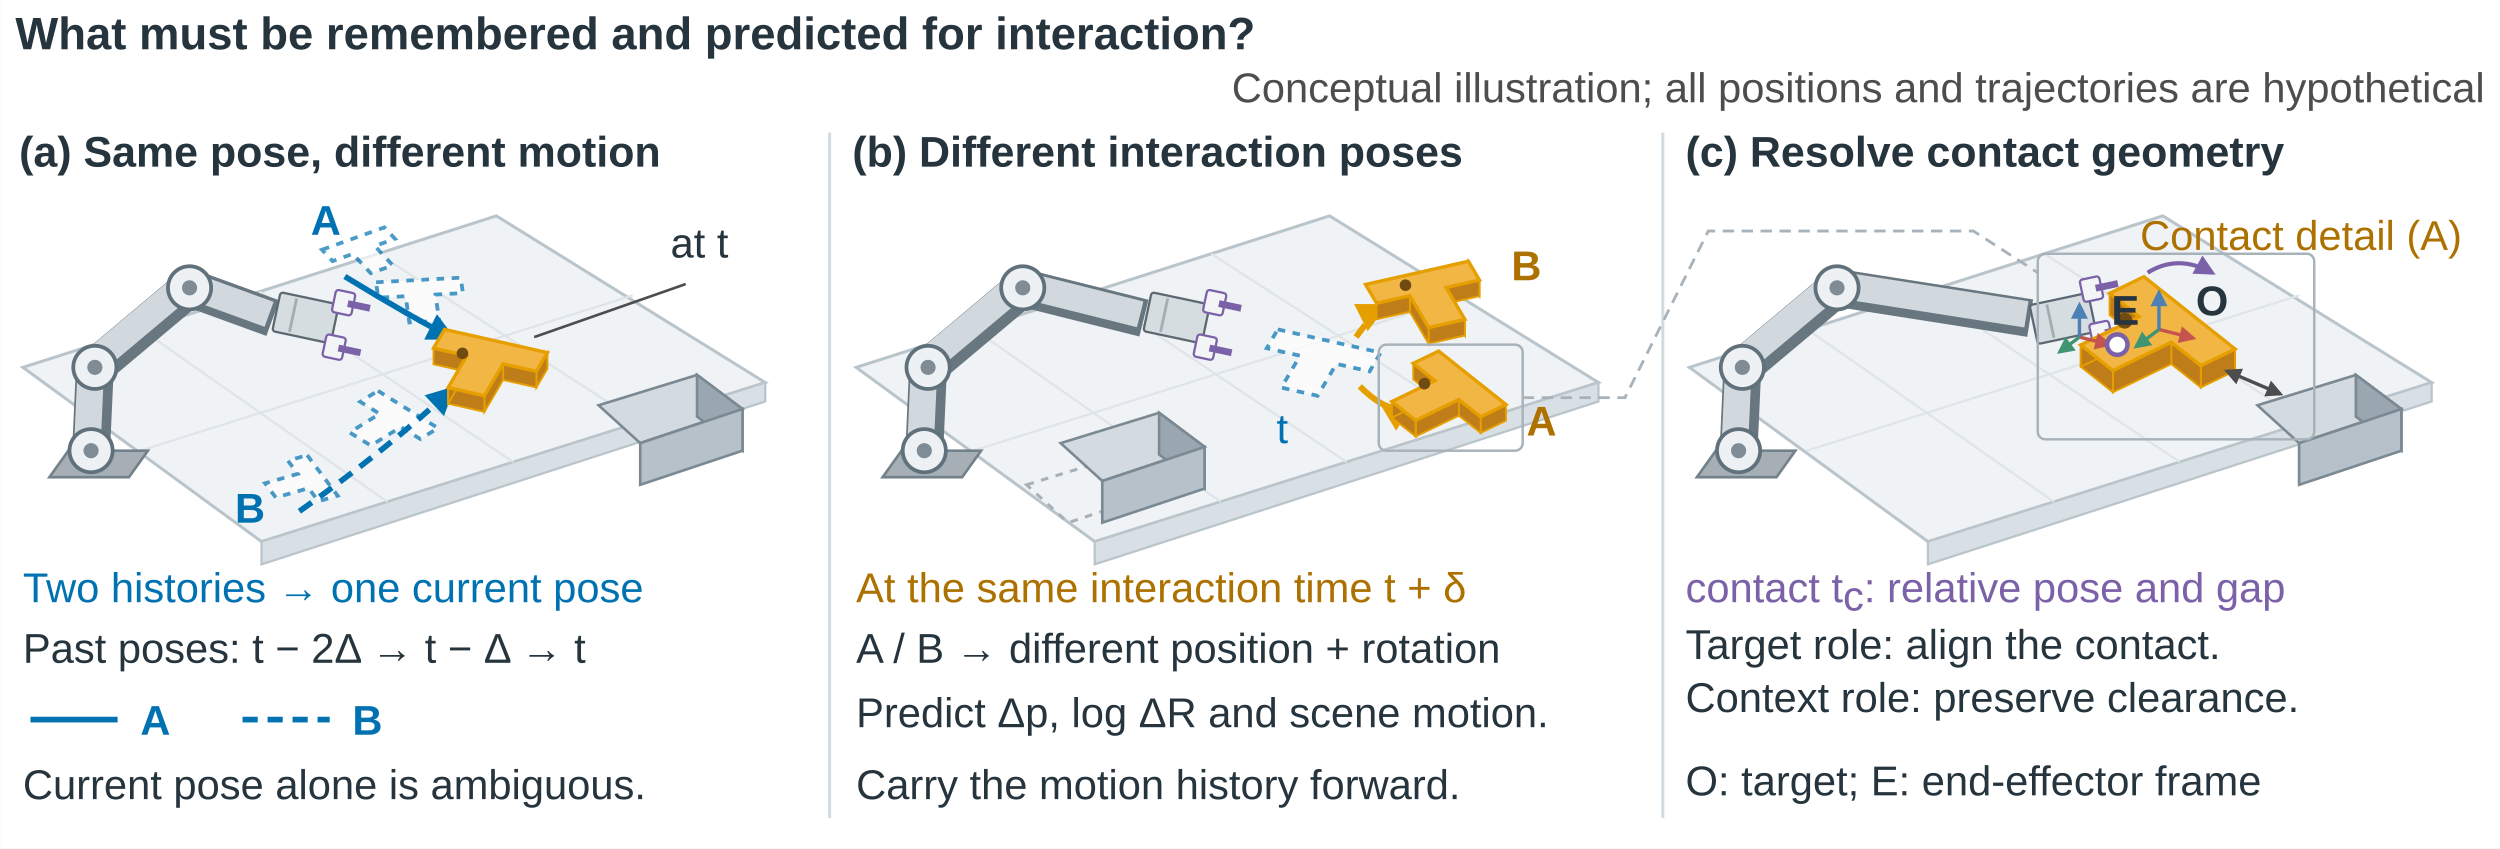
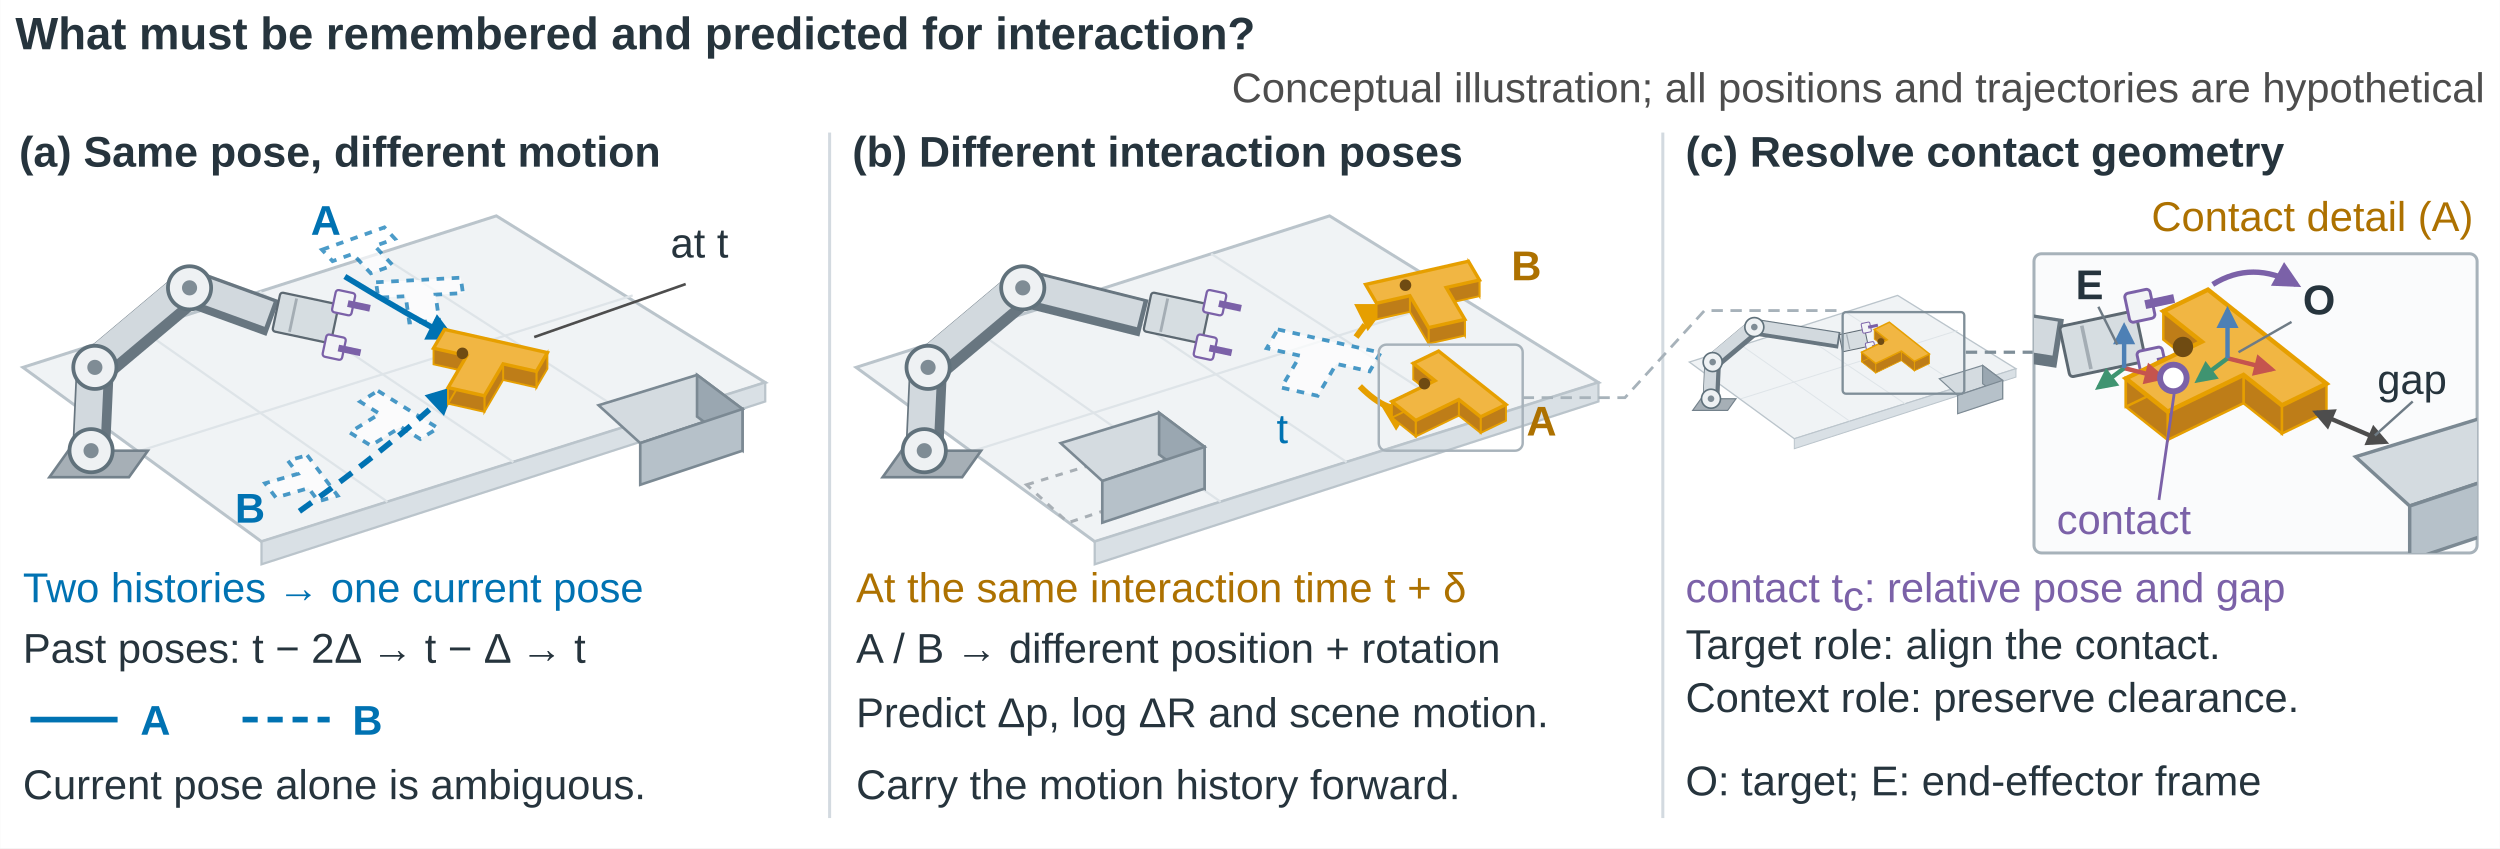
<svg xmlns="http://www.w3.org/2000/svg" width="6.875in" height="2.333in" viewBox="0 0 660 224">
  <defs>
    <marker id="arrow" viewBox="0 0 10 10" refX="8" refY="5" markerWidth="5" markerHeight="5" orient="auto-start-reverse">
      <path d="M0 0L10 5L0 10Z" fill="context-stroke" />
    </marker>
  </defs>
  <rect width="660" height="224" fill="white" />
  <g font-family="Arial, Helvetica, sans-serif" font-size="11" fill="#26343D">
    <text x="4" y="13" font-size="12" font-weight="bold" fill="#26343D" text-anchor="start">What must be remembered and predicted for interaction?</text>
    <text x="656" y="27" font-size="11" font-weight="normal" fill="#4D4D4D" text-anchor="end">Conceptual illustration; all positions and trajectories are hypothetical</text>
    <line x1="219" y1="35" x2="219" y2="216" stroke="#D3DAE0" stroke-width="0.8" />
    <line x1="439" y1="35" x2="439" y2="216" stroke="#D3DAE0" stroke-width="0.8" />
    <text x="5" y="44" font-size="11.333" font-weight="bold" fill="#26343D" text-anchor="start">(a) Same pose, different motion</text>
    <polygon points="6.00,97.00 131.00,57.00 202.00,101.00 69.00,143.00" fill="#F0F3F5" stroke="#BAC4CB" stroke-width="0.8" />
    <polygon points="69.00,143.00 202.00,101.00 202.00,106.00 69.00,149.00" fill="#D9E0E5" stroke="#BAC4CB" stroke-width="0.6" />
    <line x1="37.25" y1="87.0" x2="102.25" y2="132.5" stroke="#DEE4E8" stroke-width="0.6" />
    <line x1="68.5" y1="77.0" x2="135.5" y2="122.0" stroke="#DEE4E8" stroke-width="0.6" />
    <line x1="99.75" y1="67.0" x2="168.75" y2="111.5" stroke="#DEE4E8" stroke-width="0.6" />
    <line x1="37" y1="119" x2="167" y2="78" stroke="#DEE4E8" stroke-width="0.6" />
    <text x="225" y="44" font-size="11.333" font-weight="bold" fill="#26343D" text-anchor="start">(b) Different interaction poses</text>
    <polygon points="226.00,97.00 351.00,57.00 422.00,101.00 289.00,143.00" fill="#F0F3F5" stroke="#BAC4CB" stroke-width="0.8" />
    <polygon points="289.00,143.00 422.00,101.00 422.00,106.00 289.00,149.00" fill="#D9E0E5" stroke="#BAC4CB" stroke-width="0.6" />
    <line x1="257.25" y1="87.0" x2="322.25" y2="132.5" stroke="#DEE4E8" stroke-width="0.6" />
    <line x1="288.5" y1="77.0" x2="355.5" y2="122.0" stroke="#DEE4E8" stroke-width="0.6" />
    <line x1="319.75" y1="67.0" x2="388.75" y2="111.5" stroke="#DEE4E8" stroke-width="0.6" />
    <line x1="257" y1="119" x2="387" y2="78" stroke="#DEE4E8" stroke-width="0.6" />
    <text x="445" y="44" font-size="11.333" font-weight="bold" fill="#26343D" text-anchor="start">(c) Resolve contact geometry</text>
-     <polygon points="446.00,97.00 571.00,57.00 642.00,101.00 509.00,143.00" fill="#F0F3F5" stroke="#BAC4CB" stroke-width="0.8" />
-     <polygon points="509.00,143.00 642.00,101.00 642.00,106.00 509.00,149.00" fill="#D9E0E5" stroke="#BAC4CB" stroke-width="0.6" />
-     <line x1="477.25" y1="87.0" x2="542.25" y2="132.5" stroke="#DEE4E8" stroke-width="0.6" />
-     <line x1="508.5" y1="77.0" x2="575.5" y2="122.0" stroke="#DEE4E8" stroke-width="0.6" />
-     <line x1="539.75" y1="67.0" x2="608.75" y2="111.5" stroke="#DEE4E8" stroke-width="0.6" />
-     <line x1="477" y1="119" x2="607" y2="78" stroke="#DEE4E8" stroke-width="0.6" />
    <polygon points="13.00,126.00 34.00,126.00 39.00,119.00 18.00,119.00" fill="#A6AFB6" stroke="#73818B" stroke-width="0.7" />
    <line x1="24" y1="119" x2="25" y2="97" stroke="#687680" stroke-width="10" />
    <line x1="23" y1="118" x2="24" y2="96" stroke="#D2D9DE" stroke-width="7" />
    <line x1="25" y1="97" x2="50" y2="76" stroke="#687680" stroke-width="10" />
    <line x1="24" y1="96" x2="49" y2="75" stroke="#D2D9DE" stroke-width="7" />
    <line x1="50" y1="76" x2="72" y2="84" stroke="#687680" stroke-width="10" />
    <line x1="49" y1="75" x2="71" y2="83" stroke="#D2D9DE" stroke-width="7" />
    <circle cx="24" cy="119" r="5.7" fill="#EEF1F3" stroke="#60717B" stroke-width="1" />
    <circle cx="24" cy="119" r="2" fill="#7F8C95" stroke="none" stroke-width="0.8" />
    <circle cx="25" cy="97" r="5.7" fill="#EEF1F3" stroke="#60717B" stroke-width="1" />
    <circle cx="25" cy="97" r="2" fill="#7F8C95" stroke="none" stroke-width="0.8" />
    <circle cx="50" cy="76" r="5.7" fill="#EEF1F3" stroke="#60717B" stroke-width="1" />
    <circle cx="50" cy="76" r="2" fill="#7F8C95" stroke="none" stroke-width="0.8" />
    <g transform="translate(81,84) rotate(12) scale(0.75)">
      <rect x="-11" y="-7" width="21" height="14" rx="1" fill="#D6DDE1" stroke="#5C6871" stroke-width="0.8" />
      <rect x="8" y="-12" width="7" height="8" rx="1" fill="#F2F4F6" stroke="#7B61A8" stroke-width="0.8" />
      <rect x="8" y="4" width="7" height="8" rx="1" fill="#F2F4F6" stroke="#7B61A8" stroke-width="0.8" />
      <line x1="13" y1="-8" x2="21" y2="-8" stroke="#7B61A8" stroke-width="2.4" />
      <line x1="13" y1="8" x2="21" y2="8" stroke="#7B61A8" stroke-width="2.4" />
      <line x1="-5" y1="-6" x2="-5" y2="6" stroke="#A4ADB4" stroke-width="1" />
    </g>
    <polygon points="158.00,107.00 184.00,99.00 196.00,108.00 169.00,117.00" fill="#D4DBE0" stroke="#7B8993" stroke-width="0.7" />
    <polygon points="184.00,110.00 196.00,119.00 196.00,108.00 184.00,99.00" fill="#9AA7B1" stroke="#7B8993" stroke-width="0.7" />
    <polygon points="196.00,119.00 169.00,128.00 169.00,117.00 196.00,108.00" fill="#B6C1C9" stroke="#7B8993" stroke-width="0.7" />
    <polygon points="84.96,65.94 101.44,60.04 104.24,63.05 98.91,64.96 103.67,70.07 97.85,72.15 93.09,67.04 87.76,68.95" fill="white" stroke="#0072B2" stroke-width="1" stroke-dasharray="2 2" opacity=".7" />
    <polygon points="99.25,74.53 121.60,73.32 122.18,77.39 114.94,77.79 115.92,84.72 108.03,85.14 107.06,78.21 99.82,78.61" fill="white" stroke="#0072B2" stroke-width="1" stroke-dasharray="2 2" opacity=".7" />
    <polygon points="81.05,120.18 89.10,130.88 84.02,132.35 81.42,128.89 72.79,131.38 69.95,127.61 78.58,125.11 75.98,121.65" fill="white" stroke="#0072B2" stroke-width="1" stroke-dasharray="2 2" opacity=".7" />
    <polygon points="99.73,103.19 115.60,113.03 110.93,115.92 105.80,112.74 97.87,117.66 92.27,114.18 100.20,109.26 95.07,106.08" fill="white" stroke="#0072B2" stroke-width="1" stroke-dasharray="2 2" opacity=".7" />
    <path d="M91 73 Q109 84 119 89" fill="none" stroke="#0072B2" stroke-width="1.5" marker-end="url(#arrow)" />
    <path d="M79 135 Q103 118 119 103" fill="none" stroke="#0072B2" stroke-width="1.5" stroke-dasharray="4 2.6" marker-end="url(#arrow)" />
    <polygon points="144.49,93.11 141.58,98.06 141.58,102.31 144.49,97.36" fill="#BE7D18" stroke="#E69F00" stroke-width="0.5" />
    <polygon points="141.58,98.06 132.79,96.08 132.79,100.33 141.58,102.31" fill="#BE7D18" stroke="#E69F00" stroke-width="0.5" />
    <polygon points="132.79,96.08 127.85,104.50 127.85,108.75 132.79,100.33" fill="#BE7D18" stroke="#E69F00" stroke-width="0.5" />
    <polygon points="127.85,104.50 118.27,102.34 118.27,106.59 127.85,108.75" fill="#BE7D18" stroke="#E69F00" stroke-width="0.5" />
    <polygon points="118.27,102.34 123.21,93.92 123.21,98.17 118.27,106.59" fill="#BE7D18" stroke="#E69F00" stroke-width="0.5" />
    <polygon points="123.21,93.92 114.42,91.94 114.42,96.19 123.21,98.17" fill="#BE7D18" stroke="#E69F00" stroke-width="0.5" />
    <polygon points="117.33,86.98 144.49,93.11 141.58,98.06 132.79,96.08 127.85,104.50 118.27,102.34 123.21,93.92 114.42,91.94" fill="#F1B643" stroke="#E69F00" stroke-width="0.9" />
    <circle cx="122.05" cy="93.3" r="1.53" fill="#6F4B12" stroke="none" stroke-width="0.8" />
    <text x="82" y="62" font-size="11" font-weight="bold" fill="#0072B2" text-anchor="start">A</text>
    <text x="62" y="138" font-size="11" font-weight="bold" fill="#0072B2" text-anchor="start">B</text>
    <line x1="181" y1="75" x2="141" y2="89" stroke="#4D4D4D" stroke-width="0.7" />
    <text x="177" y="68" font-size="11" font-weight="normal" fill="#26343D" text-anchor="start">at t</text>
    <text x="6" y="159" font-size="11" font-weight="normal" fill="#0072B2" text-anchor="start">Two histories → one current pose</text>
    <text x="6" y="175" font-size="11" font-weight="normal" fill="#26343D" text-anchor="start">Past poses: t − 2Δ → t − Δ → t</text>
    <line x1="8" y1="190" x2="31" y2="190" stroke="#0072B2" stroke-width="1.5" />
    <text x="37" y="194" font-size="11" font-weight="bold" fill="#0072B2" text-anchor="start">A</text>
    <line x1="64" y1="190" x2="87" y2="190" stroke="#0072B2" stroke-width="1.5" stroke-dasharray="4 2.6" />
    <text x="93" y="194" font-size="11" font-weight="bold" fill="#0072B2" text-anchor="start">B</text>
    <text x="6" y="211" font-size="11" font-weight="normal" fill="#26343D" text-anchor="start">Current pose alone is ambiguous.</text>
    <polygon points="233.00,126.00 254.00,126.00 259.00,119.00 238.00,119.00" fill="#A6AFB6" stroke="#73818B" stroke-width="0.7" />
    <line x1="244" y1="119" x2="245" y2="97" stroke="#687680" stroke-width="10" />
    <line x1="243" y1="118" x2="244" y2="96" stroke="#D2D9DE" stroke-width="7" />
    <line x1="245" y1="97" x2="270" y2="76" stroke="#687680" stroke-width="10" />
    <line x1="244" y1="96" x2="269" y2="75" stroke="#D2D9DE" stroke-width="7" />
    <line x1="270" y1="76" x2="302" y2="84" stroke="#687680" stroke-width="10" />
    <line x1="269" y1="75" x2="301" y2="83" stroke="#D2D9DE" stroke-width="7" />
    <circle cx="244" cy="119" r="5.7" fill="#EEF1F3" stroke="#60717B" stroke-width="1" />
    <circle cx="244" cy="119" r="2" fill="#7F8C95" stroke="none" stroke-width="0.8" />
    <circle cx="245" cy="97" r="5.7" fill="#EEF1F3" stroke="#60717B" stroke-width="1" />
    <circle cx="245" cy="97" r="2" fill="#7F8C95" stroke="none" stroke-width="0.8" />
    <circle cx="270" cy="76" r="5.7" fill="#EEF1F3" stroke="#60717B" stroke-width="1" />
    <circle cx="270" cy="76" r="2" fill="#7F8C95" stroke="none" stroke-width="0.8" />
    <g transform="translate(311,84) rotate(12) scale(0.75)">
      <rect x="-11" y="-7" width="21" height="14" rx="1" fill="#D6DDE1" stroke="#5C6871" stroke-width="0.8" />
      <rect x="8" y="-12" width="7" height="8" rx="1" fill="#F2F4F6" stroke="#7B61A8" stroke-width="0.8" />
      <rect x="8" y="4" width="7" height="8" rx="1" fill="#F2F4F6" stroke="#7B61A8" stroke-width="0.8" />
      <line x1="13" y1="-8" x2="21" y2="-8" stroke="#7B61A8" stroke-width="2.4" />
      <line x1="13" y1="8" x2="21" y2="8" stroke="#7B61A8" stroke-width="2.4" />
      <line x1="-5" y1="-6" x2="-5" y2="6" stroke="#A4ADB4" stroke-width="1" />
    </g>
    <polygon points="271.00,128.00 297.00,120.00 309.00,129.00 282.00,138.00" fill="none" stroke="#A8AFB5" stroke-width="0.8" stroke-dasharray="2 2" />
    <polygon points="280.00,117.00 306.00,109.00 318.00,118.00 291.00,127.00" fill="#D4DBE0" stroke="#7B8993" stroke-width="0.7" />
    <polygon points="306.00,120.00 318.00,129.00 318.00,118.00 306.00,109.00" fill="#9AA7B1" stroke="#7B8993" stroke-width="0.7" />
    <polygon points="318.00,129.00 291.00,138.00 291.00,127.00 318.00,118.00" fill="#B6C1C9" stroke="#7B8993" stroke-width="0.7" />
    <polygon points="337.33,86.98 364.49,93.11 361.58,98.06 352.79,96.08 347.85,104.50 338.27,102.34 343.21,93.92 334.42,91.94" fill="white" stroke="#0072B2" stroke-width="1" stroke-dasharray="2 2" opacity=".7" />
    <path d="M359 102 Q367 110 372 107" fill="none" stroke="#E69F00" stroke-width="1.6" marker-end="url(#arrow)" />
    <path d="M358 89 Q363 82 365 81" fill="none" stroke="#E69F00" stroke-width="1.6" stroke-dasharray="4 2.6" marker-end="url(#arrow)" />
    <polygon points="397.59,106.82 390.90,110.06 390.90,114.31 397.59,111.07" fill="#BE7D18" stroke="#E69F00" stroke-width="0.5" />
    <polygon points="390.90,110.06 385.14,105.49 385.14,109.74 390.90,114.31" fill="#BE7D18" stroke="#E69F00" stroke-width="0.5" />
    <polygon points="385.14,105.49 373.75,111.01 373.75,115.26 385.14,109.74" fill="#BE7D18" stroke="#E69F00" stroke-width="0.5" />
    <polygon points="373.75,111.01 367.47,106.02 367.47,110.27 373.75,115.26" fill="#BE7D18" stroke="#E69F00" stroke-width="0.5" />
    <polygon points="367.47,106.02 378.86,100.51 378.86,104.76 367.47,110.27" fill="#BE7D18" stroke="#E69F00" stroke-width="0.5" />
    <polygon points="378.86,100.51 373.10,95.94 373.10,100.19 378.86,104.76" fill="#BE7D18" stroke="#E69F00" stroke-width="0.5" />
    <polygon points="379.80,92.70 397.59,106.82 390.90,110.06 385.14,105.49 373.75,111.01 367.47,106.02 378.86,100.51 373.10,95.94" fill="#F1B643" stroke="#E69F00" stroke-width="0.9" />
    <circle cx="376.05" cy="101.3" r="1.53" fill="#6F4B12" stroke="none" stroke-width="0.8" />
    <polygon points="387.67,68.98 390.58,73.94 390.58,78.19 387.67,73.23" fill="#BE7D18" stroke="#E69F00" stroke-width="0.5" />
    <polygon points="390.58,73.94 381.79,75.92 381.79,80.17 390.58,78.19" fill="#BE7D18" stroke="#E69F00" stroke-width="0.5" />
    <polygon points="381.79,75.92 386.73,84.34 386.73,88.59 381.79,80.17" fill="#BE7D18" stroke="#E69F00" stroke-width="0.5" />
    <polygon points="386.73,84.34 377.15,86.50 377.15,90.75 386.73,88.59" fill="#BE7D18" stroke="#E69F00" stroke-width="0.5" />
    <polygon points="377.15,86.50 372.21,78.08 372.21,82.33 377.15,90.75" fill="#BE7D18" stroke="#E69F00" stroke-width="0.5" />
    <polygon points="372.21,78.08 363.42,80.06 363.42,84.31 372.21,82.33" fill="#BE7D18" stroke="#E69F00" stroke-width="0.5" />
    <polygon points="360.51,75.11 387.67,68.98 390.58,73.94 381.79,75.92 386.73,84.34 377.15,86.50 372.21,78.08 363.42,80.06" fill="#F1B643" stroke="#E69F00" stroke-width="0.9" />
    <circle cx="371.05" cy="75.3" r="1.53" fill="#6F4B12" stroke="none" stroke-width="0.8" />
    <text x="403" y="115" font-size="11" font-weight="bold" fill="#AD7100" text-anchor="start">A</text>
    <text x="399" y="74" font-size="11" font-weight="bold" fill="#AD7100" text-anchor="start">B</text>
    <text x="337" y="117" font-size="11" font-weight="normal" fill="#0072B2" text-anchor="start">t</text>
    <text x="226" y="159" font-size="11" font-weight="normal" fill="#AD7100" text-anchor="start">At the same interaction time t + δ</text>
    <text x="226" y="175" font-size="11" font-weight="normal" fill="#26343D" text-anchor="start">A / B → different position + rotation</text>
    <text x="226" y="192" font-size="11" font-weight="normal" fill="#26343D" text-anchor="start">Predict Δp, log ΔR and scene motion.</text>
    <text x="226" y="211" font-size="11" font-weight="normal" fill="#26343D" text-anchor="start">Carry the motion history forward.</text>
    <rect x="364" y="91" width="38" height="28" rx="2" fill="none" stroke="#A7B2BA" stroke-width="0.65" />
-     <path d="M402 105H429L451 61H521L538 72" fill="none" stroke="#A7B2BA" stroke-width="0.75" stroke-dasharray="3 2" />
-     <polygon points="448.00,126.00 469.00,126.00 474.00,119.00 453.00,119.00" fill="#A6AFB6" stroke="#73818B" stroke-width="0.7" />
-     <line x1="459" y1="119" x2="460" y2="97" stroke="#687680" stroke-width="10" />
-     <line x1="458" y1="118" x2="459" y2="96" stroke="#D2D9DE" stroke-width="7" />
-     <line x1="460" y1="97" x2="485" y2="76" stroke="#687680" stroke-width="10" />
-     <line x1="459" y1="96" x2="484" y2="75" stroke="#D2D9DE" stroke-width="7" />
-     <line x1="485" y1="76" x2="536" y2="84" stroke="#687680" stroke-width="10" />
-     <line x1="484" y1="75" x2="535" y2="83" stroke="#D2D9DE" stroke-width="7" />
-     <circle cx="459" cy="119" r="5.7" fill="#EEF1F3" stroke="#60717B" stroke-width="1" />
-     <circle cx="459" cy="119" r="2" fill="#7F8C95" stroke="none" stroke-width="0.8" />
-     <circle cx="460" cy="97" r="5.7" fill="#EEF1F3" stroke="#60717B" stroke-width="1" />
-     <circle cx="460" cy="97" r="2" fill="#7F8C95" stroke="none" stroke-width="0.8" />
-     <circle cx="485" cy="76" r="5.7" fill="#EEF1F3" stroke="#60717B" stroke-width="1" />
-     <circle cx="485" cy="76" r="2" fill="#7F8C95" stroke="none" stroke-width="0.8" />
-     <g transform="translate(545,84) rotate(-12) scale(0.75)">
-       <rect x="-11" y="-7" width="21" height="14" rx="1" fill="#D6DDE1" stroke="#5C6871" stroke-width="0.8" />
-       <rect x="8" y="-12" width="7" height="8" rx="1" fill="#F2F4F6" stroke="#7B61A8" stroke-width="0.8" />
-       <rect x="8" y="4" width="7" height="8" rx="1" fill="#F2F4F6" stroke="#7B61A8" stroke-width="0.8" />
-       <line x1="13" y1="-8" x2="21" y2="-8" stroke="#7B61A8" stroke-width="2.4" />
-       <line x1="13" y1="8" x2="21" y2="8" stroke="#7B61A8" stroke-width="2.4" />
-       <line x1="-5" y1="-6" x2="-5" y2="6" stroke="#A4ADB4" stroke-width="1" />
-     </g>
-     <polygon points="590.10,92.16 581.04,96.55 581.04,102.30 590.10,97.91" fill="#BE7D18" stroke="#E69F00" stroke-width="0.5" />
-     <polygon points="581.04,96.55 573.25,90.37 573.25,96.12 581.04,102.30" fill="#BE7D18" stroke="#E69F00" stroke-width="0.5" />
-     <polygon points="573.25,90.37 557.84,97.83 557.84,103.58 573.25,96.12" fill="#BE7D18" stroke="#E69F00" stroke-width="0.5" />
-     <polygon points="557.84,97.83 549.35,91.09 549.35,96.84 557.84,103.58" fill="#BE7D18" stroke="#E69F00" stroke-width="0.5" />
-     <polygon points="549.35,91.09 564.75,83.63 564.75,89.38 549.35,96.84" fill="#BE7D18" stroke="#E69F00" stroke-width="0.5" />
-     <polygon points="564.75,83.63 556.96,77.45 556.96,83.20 564.75,89.38" fill="#BE7D18" stroke="#E69F00" stroke-width="0.5" />
-     <polygon points="566.03,73.06 590.10,92.16 581.04,96.55 573.25,90.37 557.84,97.83 549.35,91.09 564.75,83.63 556.96,77.45" fill="#F1B643" stroke="#E69F00" stroke-width="0.9" />
-     <circle cx="560.95" cy="84.7" r="2.07" fill="#6F4B12" stroke="none" stroke-width="0.8" />
-     <polygon points="596.00,107.00 622.00,99.00 634.00,108.00 607.00,117.00" fill="#D4DBE0" stroke="#7B8993" stroke-width="0.7" />
-     <polygon points="622.00,110.00 634.00,119.00 634.00,108.00 622.00,99.00" fill="#9AA7B1" stroke="#7B8993" stroke-width="0.7" />
-     <polygon points="634.00,119.00 607.00,128.00 607.00,117.00 634.00,108.00" fill="#B6C1C9" stroke="#7B8993" stroke-width="0.7" />
-     <text x="650" y="66" font-size="11" font-weight="normal" fill="#AD7100" text-anchor="end">Contact detail (A)</text>
-     <line x1="570" y1="87" x2="579.0" y2="89.25" stroke="#C5544E" stroke-width="0.9" marker-end="url(#arrow)" />
-     <line x1="570" y1="87" x2="564.0" y2="91.5" stroke="#3F9471" stroke-width="0.9" marker-end="url(#arrow)" />
-     <line x1="570" y1="87" x2="570" y2="77.25" stroke="#4D80B5" stroke-width="0.9" marker-end="url(#arrow)" />
-     <text x="579.75" y="83.25" font-size="11" font-weight="bold" fill="#26343D" text-anchor="start">O</text>
-     <line x1="549" y1="89" x2="556.8" y2="90.95" stroke="#C5544E" stroke-width="0.9" marker-end="url(#arrow)" />
-     <line x1="549" y1="89" x2="543.8" y2="92.9" stroke="#3F9471" stroke-width="0.9" marker-end="url(#arrow)" />
-     <line x1="549" y1="89" x2="549" y2="80.55" stroke="#4D80B5" stroke-width="0.9" marker-end="url(#arrow)" />
-     <text x="557.45" y="85.75" font-size="11" font-weight="bold" fill="#26343D" text-anchor="start">E</text>
-     <circle cx="559" cy="91" r="2.7" fill="white" stroke="#7B61A8" stroke-width="1.2" />
-     <path d="M567 72Q575 67 584 72" fill="none" stroke="#7B61A8" stroke-width="1.1" marker-end="url(#arrow)" />
-     <line x1="588" y1="98" x2="602" y2="104" stroke="#4D4D4D" stroke-width="0.9" marker-end="url(#arrow)" marker-start="url(#arrow)" />
-     <rect x="538" y="67" width="73" height="49" rx="2" fill="none" stroke="#A7B2BA" stroke-width="0.65" />
+     <path d="M402 105H429L450 82H486" fill="none" stroke="#A7B2BA" stroke-width="0.75" stroke-dasharray="3 2" />
+     <g transform="translate(446,78) scale(.44) translate(-446,-57)">
+       <polygon points="446.00,97.00 571.00,57.00 642.00,101.00 509.00,143.00" fill="#F0F3F5" stroke="#BAC4CB" stroke-width="0.8" />
+       <polygon points="509.00,143.00 642.00,101.00 642.00,106.00 509.00,149.00" fill="#D9E0E5" stroke="#BAC4CB" stroke-width="0.6" />
+       <line x1="477.25" y1="87.0" x2="542.25" y2="132.5" stroke="#DEE4E8" stroke-width="0.6" />
+       <line x1="508.5" y1="77.0" x2="575.5" y2="122.0" stroke="#DEE4E8" stroke-width="0.6" />
+       <line x1="539.75" y1="67.0" x2="608.75" y2="111.5" stroke="#DEE4E8" stroke-width="0.6" />
+       <line x1="477" y1="119" x2="607" y2="78" stroke="#DEE4E8" stroke-width="0.6" />
+       <polygon points="448.00,126.00 469.00,126.00 474.00,119.00 453.00,119.00" fill="#A6AFB6" stroke="#73818B" stroke-width="0.7" />
+       <line x1="459" y1="119" x2="460" y2="97" stroke="#687680" stroke-width="10" />
+       <line x1="458" y1="118" x2="459" y2="96" stroke="#D2D9DE" stroke-width="7" />
+       <line x1="460" y1="97" x2="485" y2="76" stroke="#687680" stroke-width="10" />
+       <line x1="459" y1="96" x2="484" y2="75" stroke="#D2D9DE" stroke-width="7" />
+       <line x1="485" y1="76" x2="536" y2="84" stroke="#687680" stroke-width="10" />
+       <line x1="484" y1="75" x2="535" y2="83" stroke="#D2D9DE" stroke-width="7" />
+       <circle cx="459" cy="119" r="5.7" fill="#EEF1F3" stroke="#60717B" stroke-width="1" />
+       <circle cx="459" cy="119" r="2" fill="#7F8C95" stroke="none" stroke-width="0.8" />
+       <circle cx="460" cy="97" r="5.7" fill="#EEF1F3" stroke="#60717B" stroke-width="1" />
+       <circle cx="460" cy="97" r="2" fill="#7F8C95" stroke="none" stroke-width="0.8" />
+       <circle cx="485" cy="76" r="5.7" fill="#EEF1F3" stroke="#60717B" stroke-width="1" />
+       <circle cx="485" cy="76" r="2" fill="#7F8C95" stroke="none" stroke-width="0.8" />
+       <g transform="translate(545,84) rotate(-12) scale(0.75)">
+         <rect x="-11" y="-7" width="21" height="14" rx="1" fill="#D6DDE1" stroke="#5C6871" stroke-width="0.8" />
+         <rect x="8" y="-12" width="7" height="8" rx="1" fill="#F2F4F6" stroke="#7B61A8" stroke-width="0.8" />
+         <rect x="8" y="4" width="7" height="8" rx="1" fill="#F2F4F6" stroke="#7B61A8" stroke-width="0.8" />
+         <line x1="13" y1="-8" x2="21" y2="-8" stroke="#7B61A8" stroke-width="2.4" />
+         <line x1="13" y1="8" x2="21" y2="8" stroke="#7B61A8" stroke-width="2.4" />
+         <line x1="-5" y1="-6" x2="-5" y2="6" stroke="#A4ADB4" stroke-width="1" />
+       </g>
+       <polygon points="590.10,92.16 581.04,96.55 581.04,102.30 590.10,97.91" fill="#BE7D18" stroke="#E69F00" stroke-width="0.5" />
+       <polygon points="581.04,96.55 573.25,90.37 573.25,96.12 581.04,102.30" fill="#BE7D18" stroke="#E69F00" stroke-width="0.5" />
+       <polygon points="573.25,90.37 557.84,97.83 557.84,103.58 573.25,96.12" fill="#BE7D18" stroke="#E69F00" stroke-width="0.5" />
+       <polygon points="557.84,97.83 549.35,91.09 549.35,96.84 557.84,103.58" fill="#BE7D18" stroke="#E69F00" stroke-width="0.5" />
+       <polygon points="549.35,91.09 564.75,83.63 564.75,89.38 549.35,96.84" fill="#BE7D18" stroke="#E69F00" stroke-width="0.5" />
+       <polygon points="564.75,83.63 556.96,77.45 556.96,83.20 564.75,89.38" fill="#BE7D18" stroke="#E69F00" stroke-width="0.5" />
+       <polygon points="566.03,73.06 590.10,92.16 581.04,96.55 573.25,90.37 557.84,97.83 549.35,91.09 564.75,83.63 556.96,77.45" fill="#F1B643" stroke="#E69F00" stroke-width="0.9" />
+       <circle cx="560.95" cy="84.7" r="2.07" fill="#6F4B12" stroke="none" stroke-width="0.8" />
+       <polygon points="596.00,107.00 622.00,99.00 634.00,108.00 607.00,117.00" fill="#D4DBE0" stroke="#7B8993" stroke-width="0.7" />
+       <polygon points="622.00,110.00 634.00,119.00 634.00,108.00 622.00,99.00" fill="#9AA7B1" stroke="#7B8993" stroke-width="0.7" />
+       <polygon points="634.00,119.00 607.00,128.00 607.00,117.00 634.00,108.00" fill="#B6C1C9" stroke="#7B8993" stroke-width="0.7" />
+       <rect x="538" y="67" width="73" height="49" rx="2" fill="none" stroke="#7F8E98" stroke-width="1.4" />
+     </g>
+     <path d="M519 93H537" fill="none" stroke="#7F8E98" stroke-width="0.85" stroke-dasharray="3 2" />
+     <text x="653" y="61" font-size="11" font-weight="normal" fill="#AD7100" text-anchor="end">Contact detail (A)</text>
+     <rect x="537" y="67" width="117" height="79" rx="2" fill="#FAFBFC" stroke="#A7B2BA" stroke-width="0.8" />
+     <defs>
+       <clipPath id="contact-detail">
+         <rect x="537" y="67" width="117" height="79" rx="2" />
+       </clipPath>
+     </defs>
+     <g clip-path="url(#contact-detail)">
+       <g transform="translate(540,66) scale(1.3) translate(-533,-65)">
+         <polygon points="448.00,126.00 469.00,126.00 474.00,119.00 453.00,119.00" fill="#A6AFB6" stroke="#73818B" stroke-width="0.7" />
+         <line x1="459" y1="119" x2="460" y2="97" stroke="#687680" stroke-width="10" />
+         <line x1="458" y1="118" x2="459" y2="96" stroke="#D2D9DE" stroke-width="7" />
+         <line x1="460" y1="97" x2="485" y2="76" stroke="#687680" stroke-width="10" />
+         <line x1="459" y1="96" x2="484" y2="75" stroke="#D2D9DE" stroke-width="7" />
+         <line x1="485" y1="76" x2="536" y2="84" stroke="#687680" stroke-width="10" />
+         <line x1="484" y1="75" x2="535" y2="83" stroke="#D2D9DE" stroke-width="7" />
+         <circle cx="459" cy="119" r="5.7" fill="#EEF1F3" stroke="#60717B" stroke-width="1" />
+         <circle cx="459" cy="119" r="2" fill="#7F8C95" stroke="none" stroke-width="0.8" />
+         <circle cx="460" cy="97" r="5.7" fill="#EEF1F3" stroke="#60717B" stroke-width="1" />
+         <circle cx="460" cy="97" r="2" fill="#7F8C95" stroke="none" stroke-width="0.8" />
+         <circle cx="485" cy="76" r="5.7" fill="#EEF1F3" stroke="#60717B" stroke-width="1" />
+         <circle cx="485" cy="76" r="2" fill="#7F8C95" stroke="none" stroke-width="0.8" />
+         <g transform="translate(545,84) rotate(-12) scale(0.75)">
+           <rect x="-11" y="-7" width="21" height="14" rx="1" fill="#D6DDE1" stroke="#5C6871" stroke-width="0.8" />
+           <rect x="8" y="-12" width="7" height="8" rx="1" fill="#F2F4F6" stroke="#7B61A8" stroke-width="0.8" />
+           <rect x="8" y="4" width="7" height="8" rx="1" fill="#F2F4F6" stroke="#7B61A8" stroke-width="0.8" />
+           <line x1="13" y1="-8" x2="21" y2="-8" stroke="#7B61A8" stroke-width="2.4" />
+           <line x1="13" y1="8" x2="21" y2="8" stroke="#7B61A8" stroke-width="2.4" />
+           <line x1="-5" y1="-6" x2="-5" y2="6" stroke="#A4ADB4" stroke-width="1" />
+         </g>
+         <polygon points="590.10,92.16 581.04,96.55 581.04,102.30 590.10,97.91" fill="#BE7D18" stroke="#E69F00" stroke-width="0.5" />
+         <polygon points="581.04,96.55 573.25,90.37 573.25,96.12 581.04,102.30" fill="#BE7D18" stroke="#E69F00" stroke-width="0.5" />
+         <polygon points="573.25,90.37 557.84,97.83 557.84,103.58 573.25,96.12" fill="#BE7D18" stroke="#E69F00" stroke-width="0.5" />
+         <polygon points="557.84,97.83 549.35,91.09 549.35,96.84 557.84,103.58" fill="#BE7D18" stroke="#E69F00" stroke-width="0.5" />
+         <polygon points="549.35,91.09 564.75,83.63 564.75,89.38 549.35,96.84" fill="#BE7D18" stroke="#E69F00" stroke-width="0.5" />
+         <polygon points="564.75,83.63 556.96,77.45 556.96,83.20 564.75,89.38" fill="#BE7D18" stroke="#E69F00" stroke-width="0.5" />
+         <polygon points="566.03,73.06 590.10,92.16 581.04,96.55 573.25,90.37 557.84,97.83 549.35,91.09 564.75,83.63 556.96,77.45" fill="#F1B643" stroke="#E69F00" stroke-width="0.9" />
+         <circle cx="560.95" cy="84.7" r="2.07" fill="#6F4B12" stroke="none" stroke-width="0.8" />
+         <polygon points="596.00,107.00 622.00,99.00 634.00,108.00 607.00,117.00" fill="#D4DBE0" stroke="#7B8993" stroke-width="0.7" />
+         <polygon points="622.00,110.00 634.00,119.00 634.00,108.00 622.00,99.00" fill="#9AA7B1" stroke="#7B8993" stroke-width="0.7" />
+         <polygon points="634.00,119.00 607.00,128.00 607.00,117.00 634.00,108.00" fill="#B6C1C9" stroke="#7B8993" stroke-width="0.7" />
+         <line x1="570" y1="87" x2="579.0" y2="89.25" stroke="#C5544E" stroke-width="0.9" marker-end="url(#arrow)" />
+         <line x1="570" y1="87" x2="564.0" y2="91.5" stroke="#3F9471" stroke-width="0.9" marker-end="url(#arrow)" />
+         <line x1="570" y1="87" x2="570" y2="77.25" stroke="#4D80B5" stroke-width="0.9" marker-end="url(#arrow)" />
+         <line x1="549" y1="89" x2="556.8" y2="90.95" stroke="#C5544E" stroke-width="0.9" marker-end="url(#arrow)" />
+         <line x1="549" y1="89" x2="543.8" y2="92.9" stroke="#3F9471" stroke-width="0.9" marker-end="url(#arrow)" />
+         <line x1="549" y1="89" x2="549" y2="80.55" stroke="#4D80B5" stroke-width="0.9" marker-end="url(#arrow)" />
+         <circle cx="559" cy="91" r="2.7" fill="white" stroke="#7B61A8" stroke-width="1.2" />
+         <path d="M567 72Q575 67 584 72" fill="none" stroke="#7B61A8" stroke-width="1.1" marker-end="url(#arrow)" />
+         <line x1="588" y1="98" x2="602" y2="104" stroke="#4D4D4D" stroke-width="0.9" marker-end="url(#arrow)" marker-start="url(#arrow)" />
+       </g>
+     </g>
+     <text x="548" y="79" font-size="11" font-weight="bold" fill="#26343D" text-anchor="start">E</text>
+     <line x1="554" y1="81" x2="559" y2="91" stroke="#6E7B85" stroke-width="0.65" />
+     <text x="608" y="83" font-size="11" font-weight="bold" fill="#26343D" text-anchor="start">O</text>
+     <line x1="605" y1="85" x2="591" y2="93" stroke="#6E7B85" stroke-width="0.65" />
+     <text x="646" y="104" font-size="11" font-weight="normal" fill="#26343D" text-anchor="end">gap</text>
+     <line x1="637" y1="106" x2="627" y2="115" stroke="#6E7B85" stroke-width="0.65" />
+     <text x="543" y="141" font-size="11" font-weight="normal" fill="#7B61A8" text-anchor="start">contact</text>
+     <line x1="570" y1="132" x2="574" y2="104" stroke="#7B61A8" stroke-width="0.75" />
    <text x="445" y="159" font-size="11" font-weight="normal" fill="#7B61A8" text-anchor="start">contact t<tspan baseline-shift="sub" font-size="11">c</tspan>: relative pose and gap</text>
    <text x="445" y="174" font-size="11" font-weight="normal" fill="#26343D" text-anchor="start">Target role: align the contact.</text>
    <text x="445" y="188" font-size="11" font-weight="normal" fill="#26343D" text-anchor="start">Context role: preserve clearance.</text>
    <text x="445" y="210" font-size="11" font-weight="normal" fill="#26343D" text-anchor="start">O: target; E: end-effector frame</text>
  </g>
</svg>
